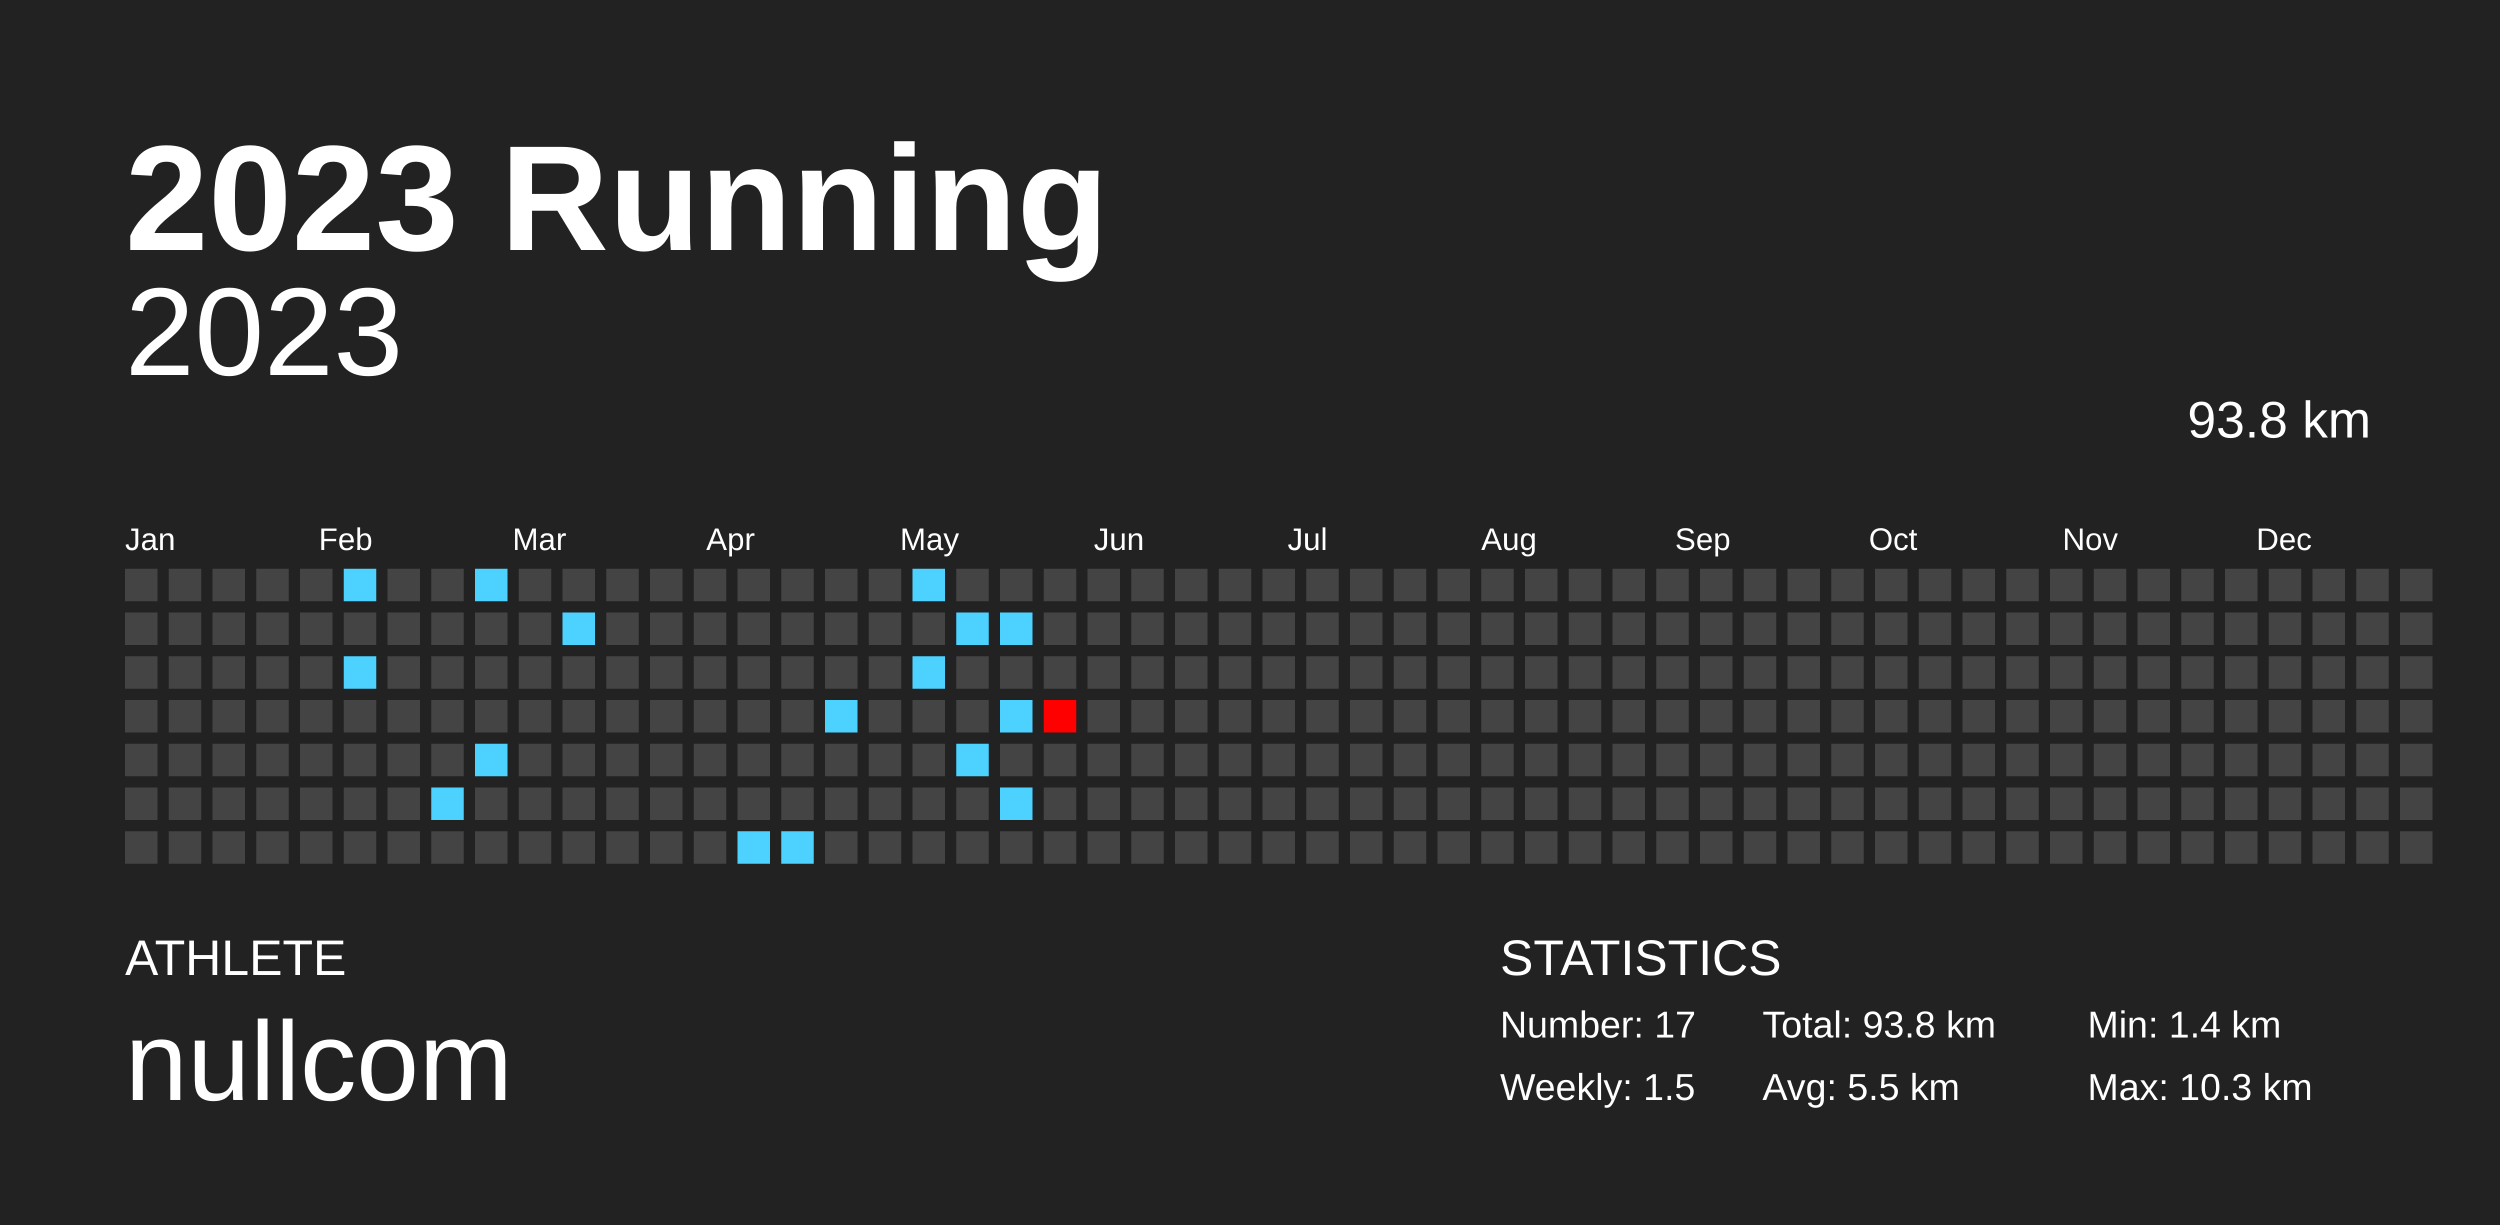
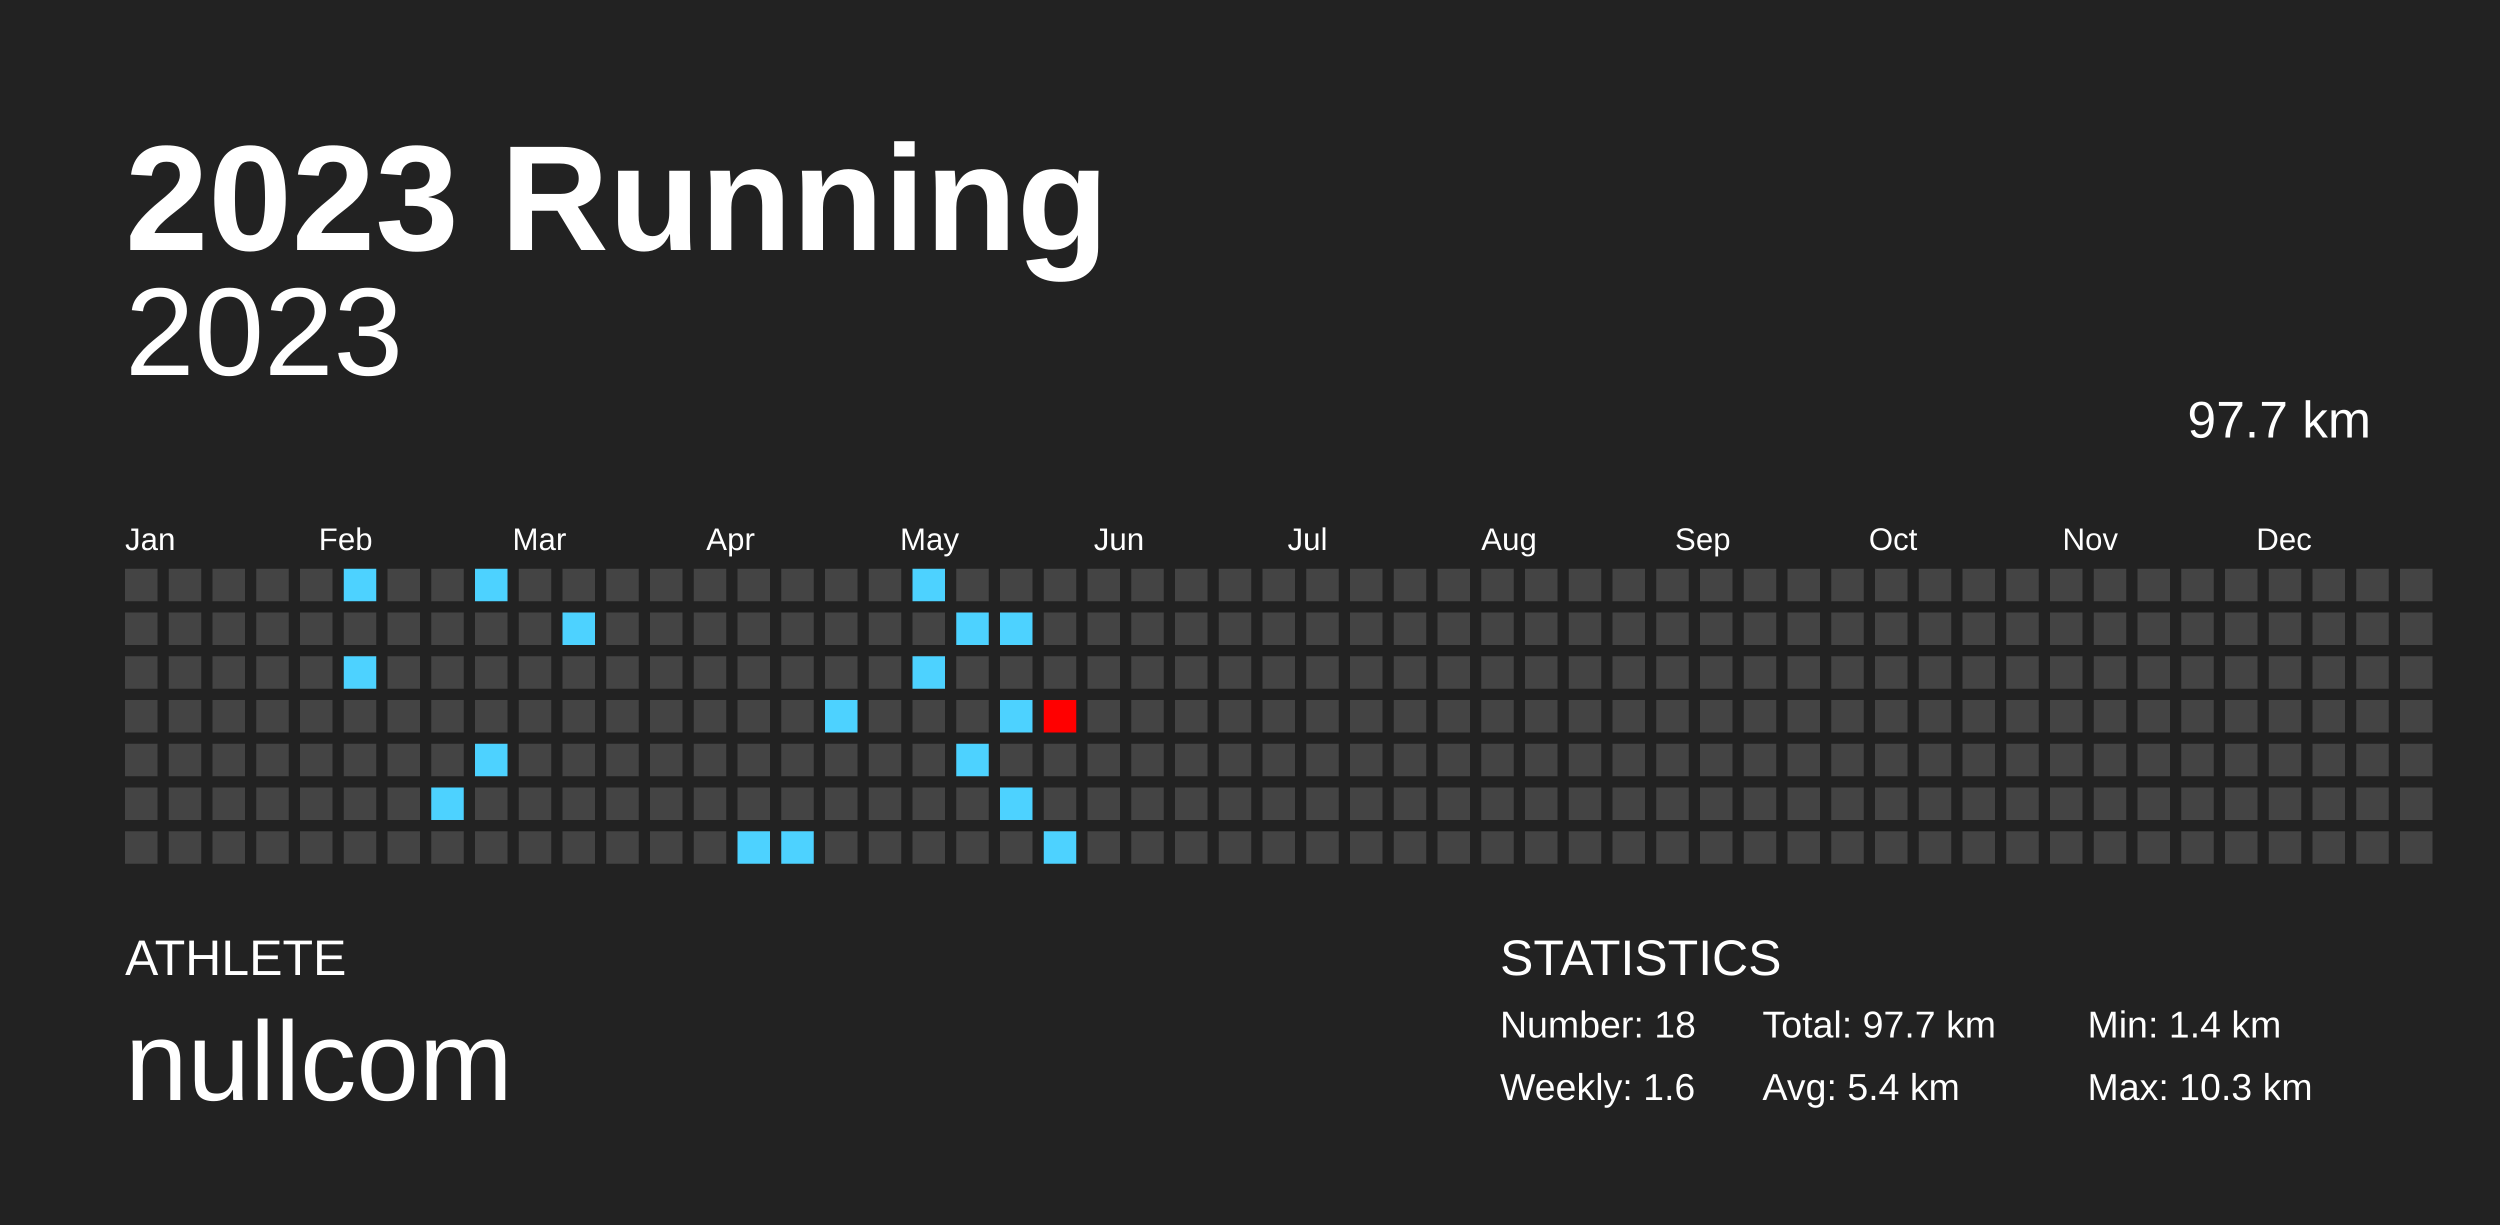
<svg xmlns="http://www.w3.org/2000/svg" baseProfile="full" height="98mm" version="1.1" viewBox="0,0,200,98" width="200mm">
  <defs />
  <rect fill="#222222" height="98" width="200" x="0" y="0" />
  <text fill="#FFFFFF" style="font-size:12px; font-family:Arial; font-weight:bold;" x="10" y="20">2023 Running</text>
  <text fill="#FFFFFF" style="font-size:4px; font-family:Arial" x="10" y="78">ATHLETE</text>
  <text fill="#FFFFFF" style="font-size:9px; font-family:Arial" x="10" y="88">nullcom</text>
  <text fill="#FFFFFF" style="font-size:4px; font-family:Arial" x="120" y="78">STATISTICS</text>
-   <text fill="#FFFFFF" style="font-size:3px; font-family:Arial" x="120" y="83">Number: 17</text>
-   <text fill="#FFFFFF" style="font-size:3px; font-family:Arial" x="120" y="88">Weekly: 1.5</text>
-   <text fill="#FFFFFF" style="font-size:3px; font-family:Arial" x="141" y="83">Total: 93.8 km</text>
-   <text fill="#FFFFFF" style="font-size:3px; font-family:Arial" x="141" y="88">Avg: 5.5 km</text>
+   <text fill="#FFFFFF" style="font-size:3px; font-family:Arial" x="120" y="83">Number: 18</text>
+   <text fill="#FFFFFF" style="font-size:3px; font-family:Arial" x="120" y="88">Weekly: 1.6</text>
+   <text fill="#FFFFFF" style="font-size:3px; font-family:Arial" x="141" y="83">Total: 97.7 km</text>
+   <text fill="#FFFFFF" style="font-size:3px; font-family:Arial" x="141" y="88">Avg: 5.4 km</text>
  <text fill="#FFFFFF" style="font-size:3px; font-family:Arial" x="167" y="83">Min: 1.4 km</text>
  <text fill="#FFFFFF" style="font-size:3px; font-family:Arial" x="167" y="88">Max: 10.3 km</text>
  <text alignment-baseline="hanging" fill="#FFFFFF" style="font-size:10.0px; font-family:Arial;" x="10" y="30">2023</text>
-   <text alignment-baseline="hanging" fill="#FFFFFF" style="font-size:4.125px; font-family:Arial;" x="175" y="35">93.8 km</text>
+   <text alignment-baseline="hanging" fill="#FFFFFF" style="font-size:4.125px; font-family:Arial;" x="175" y="35">97.7 km</text>
  <text fill="#FFFFFF" style="font-size:2.5px; font-family:Arial" x="10.0" y="44">Jan</text>
  <text fill="#FFFFFF" style="font-size:2.5px; font-family:Arial" x="25.5" y="44">Feb</text>
  <text fill="#FFFFFF" style="font-size:2.5px; font-family:Arial" x="41.0" y="44">Mar</text>
  <text fill="#FFFFFF" style="font-size:2.5px; font-family:Arial" x="56.5" y="44">Apr</text>
  <text fill="#FFFFFF" style="font-size:2.5px; font-family:Arial" x="72.0" y="44">May</text>
  <text fill="#FFFFFF" style="font-size:2.5px; font-family:Arial" x="87.5" y="44">Jun</text>
  <text fill="#FFFFFF" style="font-size:2.5px; font-family:Arial" x="103.0" y="44">Jul</text>
  <text fill="#FFFFFF" style="font-size:2.5px; font-family:Arial" x="118.5" y="44">Aug</text>
  <text fill="#FFFFFF" style="font-size:2.5px; font-family:Arial" x="134.0" y="44">Sep</text>
  <text fill="#FFFFFF" style="font-size:2.5px; font-family:Arial" x="149.5" y="44">Oct</text>
  <text fill="#FFFFFF" style="font-size:2.5px; font-family:Arial" x="165.0" y="44">Nov</text>
  <text fill="#FFFFFF" style="font-size:2.5px; font-family:Arial" x="180.5" y="44">Dec</text>
  <rect fill="#444444" height="2.6" width="2.6" x="10.0" y="45.5" />
  <rect fill="#444444" height="2.6" width="2.6" x="10.0" y="49.0" />
  <rect fill="#444444" height="2.6" width="2.6" x="10.0" y="52.5" />
  <rect fill="#444444" height="2.6" width="2.6" x="10.0" y="56.0" />
  <rect fill="#444444" height="2.6" width="2.6" x="10.0" y="59.5" />
  <rect fill="#444444" height="2.6" width="2.6" x="10.0" y="63.0" />
  <rect fill="#444444" height="2.6" width="2.6" x="10.0" y="66.5" />
  <rect fill="#444444" height="2.6" width="2.6" x="13.5" y="45.5" />
  <rect fill="#444444" height="2.6" width="2.6" x="13.5" y="49.0" />
  <rect fill="#444444" height="2.6" width="2.6" x="13.5" y="52.5" />
  <rect fill="#444444" height="2.6" width="2.6" x="13.5" y="56.0" />
  <rect fill="#444444" height="2.6" width="2.6" x="13.5" y="59.5" />
  <rect fill="#444444" height="2.6" width="2.6" x="13.5" y="63.0" />
  <rect fill="#444444" height="2.6" width="2.6" x="13.5" y="66.5" />
  <rect fill="#444444" height="2.6" width="2.6" x="17.0" y="45.5" />
  <rect fill="#444444" height="2.6" width="2.6" x="17.0" y="49.0" />
  <rect fill="#444444" height="2.6" width="2.6" x="17.0" y="52.5" />
  <rect fill="#444444" height="2.6" width="2.6" x="17.0" y="56.0" />
  <rect fill="#444444" height="2.6" width="2.6" x="17.0" y="59.5" />
  <rect fill="#444444" height="2.6" width="2.6" x="17.0" y="63.0" />
  <rect fill="#444444" height="2.6" width="2.6" x="17.0" y="66.5" />
  <rect fill="#444444" height="2.6" width="2.6" x="20.5" y="45.5" />
  <rect fill="#444444" height="2.6" width="2.6" x="20.5" y="49.0" />
  <rect fill="#444444" height="2.6" width="2.6" x="20.5" y="52.5" />
  <rect fill="#444444" height="2.6" width="2.6" x="20.5" y="56.0" />
  <rect fill="#444444" height="2.6" width="2.6" x="20.5" y="59.5" />
  <rect fill="#444444" height="2.6" width="2.6" x="20.5" y="63.0" />
  <rect fill="#444444" height="2.6" width="2.6" x="20.5" y="66.5" />
  <rect fill="#444444" height="2.6" width="2.6" x="24.0" y="45.5" />
  <rect fill="#444444" height="2.6" width="2.6" x="24.0" y="49.0" />
  <rect fill="#444444" height="2.6" width="2.6" x="24.0" y="52.5" />
  <rect fill="#444444" height="2.6" width="2.6" x="24.0" y="56.0" />
  <rect fill="#444444" height="2.6" width="2.6" x="24.0" y="59.5" />
  <rect fill="#444444" height="2.6" width="2.6" x="24.0" y="63.0" />
  <rect fill="#444444" height="2.6" width="2.6" x="24.0" y="66.5" />
  <rect fill="#4dd2ff" height="2.6" width="2.6" x="27.5" y="45.5" />
  <rect fill="#444444" height="2.6" width="2.6" x="27.5" y="49.0" />
  <rect fill="#4dd2ff" height="2.6" width="2.6" x="27.5" y="52.5" />
  <rect fill="#444444" height="2.6" width="2.6" x="27.5" y="56.0" />
  <rect fill="#444444" height="2.6" width="2.6" x="27.5" y="59.5" />
  <rect fill="#444444" height="2.6" width="2.6" x="27.5" y="63.0" />
  <rect fill="#444444" height="2.6" width="2.6" x="27.5" y="66.5" />
  <rect fill="#444444" height="2.6" width="2.6" x="31.0" y="45.5" />
  <rect fill="#444444" height="2.6" width="2.6" x="31.0" y="49.0" />
  <rect fill="#444444" height="2.6" width="2.6" x="31.0" y="52.5" />
  <rect fill="#444444" height="2.6" width="2.6" x="31.0" y="56.0" />
  <rect fill="#444444" height="2.6" width="2.6" x="31.0" y="59.5" />
  <rect fill="#444444" height="2.6" width="2.6" x="31.0" y="63.0" />
  <rect fill="#444444" height="2.6" width="2.6" x="31.0" y="66.5" />
  <rect fill="#444444" height="2.6" width="2.6" x="34.5" y="45.5" />
  <rect fill="#444444" height="2.6" width="2.6" x="34.5" y="49.0" />
  <rect fill="#444444" height="2.6" width="2.6" x="34.5" y="52.5" />
  <rect fill="#444444" height="2.6" width="2.6" x="34.5" y="56.0" />
  <rect fill="#444444" height="2.6" width="2.6" x="34.5" y="59.5" />
  <rect fill="#4dd2ff" height="2.6" width="2.6" x="34.5" y="63.0" />
  <rect fill="#444444" height="2.6" width="2.6" x="34.5" y="66.5" />
  <rect fill="#4dd2ff" height="2.6" width="2.6" x="38.0" y="45.5" />
  <rect fill="#444444" height="2.6" width="2.6" x="38.0" y="49.0" />
  <rect fill="#444444" height="2.6" width="2.6" x="38.0" y="52.5" />
  <rect fill="#444444" height="2.6" width="2.6" x="38.0" y="56.0" />
  <rect fill="#4dd2ff" height="2.6" width="2.6" x="38.0" y="59.5" />
  <rect fill="#444444" height="2.6" width="2.6" x="38.0" y="63.0" />
  <rect fill="#444444" height="2.6" width="2.6" x="38.0" y="66.5" />
  <rect fill="#444444" height="2.6" width="2.6" x="41.5" y="45.5" />
  <rect fill="#444444" height="2.6" width="2.6" x="41.5" y="49.0" />
  <rect fill="#444444" height="2.6" width="2.6" x="41.5" y="52.5" />
  <rect fill="#444444" height="2.6" width="2.6" x="41.5" y="56.0" />
  <rect fill="#444444" height="2.6" width="2.6" x="41.5" y="59.5" />
  <rect fill="#444444" height="2.6" width="2.6" x="41.5" y="63.0" />
  <rect fill="#444444" height="2.6" width="2.6" x="41.5" y="66.5" />
  <rect fill="#444444" height="2.6" width="2.6" x="45.0" y="45.5" />
  <rect fill="#4dd2ff" height="2.6" width="2.6" x="45.0" y="49.0" />
  <rect fill="#444444" height="2.6" width="2.6" x="45.0" y="52.5" />
  <rect fill="#444444" height="2.6" width="2.6" x="45.0" y="56.0" />
  <rect fill="#444444" height="2.6" width="2.6" x="45.0" y="59.5" />
  <rect fill="#444444" height="2.6" width="2.6" x="45.0" y="63.0" />
  <rect fill="#444444" height="2.6" width="2.6" x="45.0" y="66.5" />
  <rect fill="#444444" height="2.6" width="2.6" x="48.5" y="45.5" />
  <rect fill="#444444" height="2.6" width="2.6" x="48.5" y="49.0" />
  <rect fill="#444444" height="2.6" width="2.6" x="48.5" y="52.5" />
  <rect fill="#444444" height="2.6" width="2.6" x="48.5" y="56.0" />
  <rect fill="#444444" height="2.6" width="2.6" x="48.5" y="59.5" />
  <rect fill="#444444" height="2.6" width="2.6" x="48.5" y="63.0" />
  <rect fill="#444444" height="2.6" width="2.6" x="48.5" y="66.5" />
  <rect fill="#444444" height="2.6" width="2.6" x="52.0" y="45.5" />
  <rect fill="#444444" height="2.6" width="2.6" x="52.0" y="49.0" />
  <rect fill="#444444" height="2.6" width="2.6" x="52.0" y="52.5" />
  <rect fill="#444444" height="2.6" width="2.6" x="52.0" y="56.0" />
  <rect fill="#444444" height="2.6" width="2.6" x="52.0" y="59.5" />
  <rect fill="#444444" height="2.6" width="2.6" x="52.0" y="63.0" />
  <rect fill="#444444" height="2.6" width="2.6" x="52.0" y="66.5" />
  <rect fill="#444444" height="2.6" width="2.6" x="55.5" y="45.5" />
  <rect fill="#444444" height="2.6" width="2.6" x="55.5" y="49.0" />
  <rect fill="#444444" height="2.6" width="2.6" x="55.5" y="52.5" />
  <rect fill="#444444" height="2.6" width="2.6" x="55.5" y="56.0" />
  <rect fill="#444444" height="2.6" width="2.6" x="55.5" y="59.5" />
  <rect fill="#444444" height="2.6" width="2.6" x="55.5" y="63.0" />
  <rect fill="#444444" height="2.6" width="2.6" x="55.5" y="66.5" />
  <rect fill="#444444" height="2.6" width="2.6" x="59.0" y="45.5" />
  <rect fill="#444444" height="2.6" width="2.6" x="59.0" y="49.0" />
  <rect fill="#444444" height="2.6" width="2.6" x="59.0" y="52.5" />
  <rect fill="#444444" height="2.6" width="2.6" x="59.0" y="56.0" />
  <rect fill="#444444" height="2.6" width="2.6" x="59.0" y="59.5" />
  <rect fill="#444444" height="2.6" width="2.6" x="59.0" y="63.0" />
  <rect fill="#4dd2ff" height="2.6" width="2.6" x="59.0" y="66.5" />
  <rect fill="#444444" height="2.6" width="2.6" x="62.5" y="45.5" />
  <rect fill="#444444" height="2.6" width="2.6" x="62.5" y="49.0" />
  <rect fill="#444444" height="2.6" width="2.6" x="62.5" y="52.5" />
  <rect fill="#444444" height="2.6" width="2.6" x="62.5" y="56.0" />
  <rect fill="#444444" height="2.6" width="2.6" x="62.5" y="59.5" />
  <rect fill="#444444" height="2.6" width="2.6" x="62.5" y="63.0" />
  <rect fill="#4dd2ff" height="2.6" width="2.6" x="62.5" y="66.5" />
  <rect fill="#444444" height="2.6" width="2.6" x="66.0" y="45.5" />
  <rect fill="#444444" height="2.6" width="2.6" x="66.0" y="49.0" />
  <rect fill="#444444" height="2.6" width="2.6" x="66.0" y="52.5" />
  <rect fill="#4dd2ff" height="2.6" width="2.6" x="66.0" y="56.0" />
  <rect fill="#444444" height="2.6" width="2.6" x="66.0" y="59.5" />
  <rect fill="#444444" height="2.6" width="2.6" x="66.0" y="63.0" />
  <rect fill="#444444" height="2.6" width="2.6" x="66.0" y="66.5" />
  <rect fill="#444444" height="2.6" width="2.6" x="69.5" y="45.5" />
  <rect fill="#444444" height="2.6" width="2.6" x="69.5" y="49.0" />
  <rect fill="#444444" height="2.6" width="2.6" x="69.5" y="52.5" />
  <rect fill="#444444" height="2.6" width="2.6" x="69.5" y="56.0" />
  <rect fill="#444444" height="2.6" width="2.6" x="69.5" y="59.5" />
  <rect fill="#444444" height="2.6" width="2.6" x="69.5" y="63.0" />
  <rect fill="#444444" height="2.6" width="2.6" x="69.5" y="66.5" />
  <rect fill="#4dd2ff" height="2.6" width="2.6" x="73.0" y="45.5" />
  <rect fill="#444444" height="2.6" width="2.6" x="73.0" y="49.0" />
  <rect fill="#4dd2ff" height="2.6" width="2.6" x="73.0" y="52.5" />
  <rect fill="#444444" height="2.6" width="2.6" x="73.0" y="56.0" />
  <rect fill="#444444" height="2.6" width="2.6" x="73.0" y="59.5" />
  <rect fill="#444444" height="2.6" width="2.6" x="73.0" y="63.0" />
  <rect fill="#444444" height="2.6" width="2.6" x="73.0" y="66.5" />
  <rect fill="#444444" height="2.6" width="2.6" x="76.5" y="45.5" />
  <rect fill="#4dd2ff" height="2.6" width="2.6" x="76.5" y="49.0" />
  <rect fill="#444444" height="2.6" width="2.6" x="76.5" y="52.5" />
  <rect fill="#444444" height="2.6" width="2.6" x="76.5" y="56.0" />
  <rect fill="#4dd2ff" height="2.6" width="2.6" x="76.5" y="59.5" />
  <rect fill="#444444" height="2.6" width="2.6" x="76.5" y="63.0" />
  <rect fill="#444444" height="2.6" width="2.6" x="76.5" y="66.5" />
  <rect fill="#444444" height="2.6" width="2.6" x="80.0" y="45.5" />
  <rect fill="#4dd2ff" height="2.6" width="2.6" x="80.0" y="49.0" />
  <rect fill="#444444" height="2.6" width="2.6" x="80.0" y="52.5" />
  <rect fill="#4dd2ff" height="2.6" width="2.6" x="80.0" y="56.0" />
  <rect fill="#444444" height="2.6" width="2.6" x="80.0" y="59.5" />
  <rect fill="#4dd2ff" height="2.6" width="2.6" x="80.0" y="63.0" />
  <rect fill="#444444" height="2.6" width="2.6" x="80.0" y="66.5" />
  <rect fill="#444444" height="2.6" width="2.6" x="83.5" y="45.5" />
  <rect fill="#444444" height="2.6" width="2.6" x="83.5" y="49.0" />
  <rect fill="#444444" height="2.6" width="2.6" x="83.5" y="52.5" />
  <rect fill="#ff0000" height="2.6" width="2.6" x="83.5" y="56.0" />
  <rect fill="#444444" height="2.6" width="2.6" x="83.5" y="59.5" />
  <rect fill="#444444" height="2.6" width="2.6" x="83.5" y="63.0" />
-   <rect fill="#444444" height="2.6" width="2.6" x="83.5" y="66.5" />
+   <rect fill="#4dd2ff" height="2.6" width="2.6" x="83.5" y="66.5" />
  <rect fill="#444444" height="2.6" width="2.6" x="87.0" y="45.5" />
  <rect fill="#444444" height="2.6" width="2.6" x="87.0" y="49.0" />
  <rect fill="#444444" height="2.6" width="2.6" x="87.0" y="52.5" />
  <rect fill="#444444" height="2.6" width="2.6" x="87.0" y="56.0" />
  <rect fill="#444444" height="2.6" width="2.6" x="87.0" y="59.5" />
  <rect fill="#444444" height="2.6" width="2.6" x="87.0" y="63.0" />
  <rect fill="#444444" height="2.6" width="2.6" x="87.0" y="66.5" />
  <rect fill="#444444" height="2.6" width="2.6" x="90.5" y="45.5" />
  <rect fill="#444444" height="2.6" width="2.6" x="90.5" y="49.0" />
  <rect fill="#444444" height="2.6" width="2.6" x="90.5" y="52.5" />
  <rect fill="#444444" height="2.6" width="2.6" x="90.5" y="56.0" />
  <rect fill="#444444" height="2.6" width="2.6" x="90.5" y="59.5" />
  <rect fill="#444444" height="2.6" width="2.6" x="90.5" y="63.0" />
  <rect fill="#444444" height="2.6" width="2.6" x="90.5" y="66.5" />
  <rect fill="#444444" height="2.6" width="2.6" x="94.0" y="45.5" />
  <rect fill="#444444" height="2.6" width="2.6" x="94.0" y="49.0" />
  <rect fill="#444444" height="2.6" width="2.6" x="94.0" y="52.5" />
  <rect fill="#444444" height="2.6" width="2.6" x="94.0" y="56.0" />
  <rect fill="#444444" height="2.6" width="2.6" x="94.0" y="59.5" />
  <rect fill="#444444" height="2.6" width="2.6" x="94.0" y="63.0" />
  <rect fill="#444444" height="2.6" width="2.6" x="94.0" y="66.5" />
  <rect fill="#444444" height="2.6" width="2.6" x="97.5" y="45.5" />
  <rect fill="#444444" height="2.6" width="2.6" x="97.5" y="49.0" />
  <rect fill="#444444" height="2.6" width="2.6" x="97.5" y="52.5" />
  <rect fill="#444444" height="2.6" width="2.6" x="97.5" y="56.0" />
  <rect fill="#444444" height="2.6" width="2.6" x="97.5" y="59.5" />
  <rect fill="#444444" height="2.6" width="2.6" x="97.5" y="63.0" />
  <rect fill="#444444" height="2.6" width="2.6" x="97.5" y="66.5" />
  <rect fill="#444444" height="2.6" width="2.6" x="101.0" y="45.5" />
  <rect fill="#444444" height="2.6" width="2.6" x="101.0" y="49.0" />
  <rect fill="#444444" height="2.6" width="2.6" x="101.0" y="52.5" />
  <rect fill="#444444" height="2.6" width="2.6" x="101.0" y="56.0" />
  <rect fill="#444444" height="2.6" width="2.6" x="101.0" y="59.5" />
  <rect fill="#444444" height="2.6" width="2.6" x="101.0" y="63.0" />
  <rect fill="#444444" height="2.6" width="2.6" x="101.0" y="66.5" />
  <rect fill="#444444" height="2.6" width="2.6" x="104.5" y="45.5" />
  <rect fill="#444444" height="2.6" width="2.6" x="104.5" y="49.0" />
  <rect fill="#444444" height="2.6" width="2.6" x="104.5" y="52.5" />
  <rect fill="#444444" height="2.6" width="2.6" x="104.5" y="56.0" />
  <rect fill="#444444" height="2.6" width="2.6" x="104.5" y="59.5" />
  <rect fill="#444444" height="2.6" width="2.6" x="104.5" y="63.0" />
  <rect fill="#444444" height="2.6" width="2.6" x="104.5" y="66.5" />
  <rect fill="#444444" height="2.6" width="2.6" x="108.0" y="45.5" />
  <rect fill="#444444" height="2.6" width="2.6" x="108.0" y="49.0" />
  <rect fill="#444444" height="2.6" width="2.6" x="108.0" y="52.5" />
  <rect fill="#444444" height="2.6" width="2.6" x="108.0" y="56.0" />
  <rect fill="#444444" height="2.6" width="2.6" x="108.0" y="59.5" />
  <rect fill="#444444" height="2.6" width="2.6" x="108.0" y="63.0" />
  <rect fill="#444444" height="2.6" width="2.6" x="108.0" y="66.5" />
  <rect fill="#444444" height="2.6" width="2.6" x="111.5" y="45.5" />
  <rect fill="#444444" height="2.6" width="2.6" x="111.5" y="49.0" />
  <rect fill="#444444" height="2.6" width="2.6" x="111.5" y="52.5" />
  <rect fill="#444444" height="2.6" width="2.6" x="111.5" y="56.0" />
  <rect fill="#444444" height="2.6" width="2.6" x="111.5" y="59.5" />
  <rect fill="#444444" height="2.6" width="2.6" x="111.5" y="63.0" />
  <rect fill="#444444" height="2.6" width="2.6" x="111.5" y="66.5" />
  <rect fill="#444444" height="2.6" width="2.6" x="115.0" y="45.5" />
  <rect fill="#444444" height="2.6" width="2.6" x="115.0" y="49.0" />
  <rect fill="#444444" height="2.6" width="2.6" x="115.0" y="52.5" />
  <rect fill="#444444" height="2.6" width="2.6" x="115.0" y="56.0" />
  <rect fill="#444444" height="2.6" width="2.6" x="115.0" y="59.5" />
  <rect fill="#444444" height="2.6" width="2.6" x="115.0" y="63.0" />
  <rect fill="#444444" height="2.6" width="2.6" x="115.0" y="66.5" />
  <rect fill="#444444" height="2.6" width="2.6" x="118.5" y="45.5" />
  <rect fill="#444444" height="2.6" width="2.6" x="118.5" y="49.0" />
  <rect fill="#444444" height="2.6" width="2.6" x="118.5" y="52.5" />
  <rect fill="#444444" height="2.6" width="2.6" x="118.5" y="56.0" />
  <rect fill="#444444" height="2.6" width="2.6" x="118.5" y="59.5" />
  <rect fill="#444444" height="2.6" width="2.6" x="118.5" y="63.0" />
  <rect fill="#444444" height="2.6" width="2.6" x="118.5" y="66.5" />
  <rect fill="#444444" height="2.6" width="2.6" x="122.0" y="45.5" />
  <rect fill="#444444" height="2.6" width="2.6" x="122.0" y="49.0" />
  <rect fill="#444444" height="2.6" width="2.6" x="122.0" y="52.5" />
  <rect fill="#444444" height="2.6" width="2.6" x="122.0" y="56.0" />
  <rect fill="#444444" height="2.6" width="2.6" x="122.0" y="59.5" />
  <rect fill="#444444" height="2.6" width="2.6" x="122.0" y="63.0" />
  <rect fill="#444444" height="2.6" width="2.6" x="122.0" y="66.5" />
  <rect fill="#444444" height="2.6" width="2.6" x="125.5" y="45.5" />
  <rect fill="#444444" height="2.6" width="2.6" x="125.5" y="49.0" />
  <rect fill="#444444" height="2.6" width="2.6" x="125.5" y="52.5" />
  <rect fill="#444444" height="2.6" width="2.6" x="125.5" y="56.0" />
  <rect fill="#444444" height="2.6" width="2.6" x="125.5" y="59.5" />
  <rect fill="#444444" height="2.6" width="2.6" x="125.5" y="63.0" />
  <rect fill="#444444" height="2.6" width="2.6" x="125.5" y="66.5" />
  <rect fill="#444444" height="2.6" width="2.6" x="129.0" y="45.5" />
  <rect fill="#444444" height="2.6" width="2.6" x="129.0" y="49.0" />
  <rect fill="#444444" height="2.6" width="2.6" x="129.0" y="52.5" />
  <rect fill="#444444" height="2.6" width="2.6" x="129.0" y="56.0" />
  <rect fill="#444444" height="2.6" width="2.6" x="129.0" y="59.5" />
  <rect fill="#444444" height="2.6" width="2.6" x="129.0" y="63.0" />
  <rect fill="#444444" height="2.6" width="2.6" x="129.0" y="66.5" />
  <rect fill="#444444" height="2.6" width="2.6" x="132.5" y="45.5" />
  <rect fill="#444444" height="2.6" width="2.6" x="132.5" y="49.0" />
  <rect fill="#444444" height="2.6" width="2.6" x="132.5" y="52.5" />
  <rect fill="#444444" height="2.6" width="2.6" x="132.5" y="56.0" />
  <rect fill="#444444" height="2.6" width="2.6" x="132.5" y="59.5" />
  <rect fill="#444444" height="2.6" width="2.6" x="132.5" y="63.0" />
  <rect fill="#444444" height="2.6" width="2.6" x="132.5" y="66.5" />
  <rect fill="#444444" height="2.6" width="2.6" x="136.0" y="45.5" />
  <rect fill="#444444" height="2.6" width="2.6" x="136.0" y="49.0" />
  <rect fill="#444444" height="2.6" width="2.6" x="136.0" y="52.5" />
  <rect fill="#444444" height="2.6" width="2.6" x="136.0" y="56.0" />
  <rect fill="#444444" height="2.6" width="2.6" x="136.0" y="59.5" />
  <rect fill="#444444" height="2.6" width="2.6" x="136.0" y="63.0" />
  <rect fill="#444444" height="2.6" width="2.6" x="136.0" y="66.5" />
  <rect fill="#444444" height="2.6" width="2.6" x="139.5" y="45.5" />
  <rect fill="#444444" height="2.6" width="2.6" x="139.5" y="49.0" />
  <rect fill="#444444" height="2.6" width="2.6" x="139.5" y="52.5" />
  <rect fill="#444444" height="2.6" width="2.6" x="139.5" y="56.0" />
  <rect fill="#444444" height="2.6" width="2.6" x="139.5" y="59.5" />
  <rect fill="#444444" height="2.6" width="2.6" x="139.5" y="63.0" />
  <rect fill="#444444" height="2.6" width="2.6" x="139.5" y="66.5" />
  <rect fill="#444444" height="2.6" width="2.6" x="143.0" y="45.5" />
  <rect fill="#444444" height="2.6" width="2.6" x="143.0" y="49.0" />
  <rect fill="#444444" height="2.6" width="2.6" x="143.0" y="52.5" />
  <rect fill="#444444" height="2.6" width="2.6" x="143.0" y="56.0" />
  <rect fill="#444444" height="2.6" width="2.6" x="143.0" y="59.5" />
  <rect fill="#444444" height="2.6" width="2.6" x="143.0" y="63.0" />
  <rect fill="#444444" height="2.6" width="2.6" x="143.0" y="66.5" />
  <rect fill="#444444" height="2.6" width="2.6" x="146.5" y="45.5" />
  <rect fill="#444444" height="2.6" width="2.6" x="146.5" y="49.0" />
  <rect fill="#444444" height="2.6" width="2.6" x="146.5" y="52.5" />
  <rect fill="#444444" height="2.6" width="2.6" x="146.5" y="56.0" />
  <rect fill="#444444" height="2.6" width="2.6" x="146.5" y="59.5" />
  <rect fill="#444444" height="2.6" width="2.6" x="146.5" y="63.0" />
  <rect fill="#444444" height="2.6" width="2.6" x="146.5" y="66.5" />
  <rect fill="#444444" height="2.6" width="2.6" x="150.0" y="45.5" />
  <rect fill="#444444" height="2.6" width="2.6" x="150.0" y="49.0" />
  <rect fill="#444444" height="2.6" width="2.6" x="150.0" y="52.5" />
  <rect fill="#444444" height="2.6" width="2.6" x="150.0" y="56.0" />
  <rect fill="#444444" height="2.6" width="2.6" x="150.0" y="59.5" />
  <rect fill="#444444" height="2.6" width="2.6" x="150.0" y="63.0" />
  <rect fill="#444444" height="2.6" width="2.6" x="150.0" y="66.5" />
  <rect fill="#444444" height="2.6" width="2.6" x="153.5" y="45.5" />
  <rect fill="#444444" height="2.6" width="2.6" x="153.5" y="49.0" />
  <rect fill="#444444" height="2.6" width="2.6" x="153.5" y="52.5" />
  <rect fill="#444444" height="2.6" width="2.6" x="153.5" y="56.0" />
  <rect fill="#444444" height="2.6" width="2.6" x="153.5" y="59.5" />
  <rect fill="#444444" height="2.6" width="2.6" x="153.5" y="63.0" />
  <rect fill="#444444" height="2.6" width="2.6" x="153.5" y="66.5" />
  <rect fill="#444444" height="2.6" width="2.6" x="157.0" y="45.5" />
  <rect fill="#444444" height="2.6" width="2.6" x="157.0" y="49.0" />
  <rect fill="#444444" height="2.6" width="2.6" x="157.0" y="52.5" />
  <rect fill="#444444" height="2.6" width="2.6" x="157.0" y="56.0" />
  <rect fill="#444444" height="2.6" width="2.6" x="157.0" y="59.5" />
  <rect fill="#444444" height="2.6" width="2.6" x="157.0" y="63.0" />
  <rect fill="#444444" height="2.6" width="2.6" x="157.0" y="66.5" />
  <rect fill="#444444" height="2.6" width="2.6" x="160.5" y="45.5" />
  <rect fill="#444444" height="2.6" width="2.6" x="160.5" y="49.0" />
  <rect fill="#444444" height="2.6" width="2.6" x="160.5" y="52.5" />
  <rect fill="#444444" height="2.6" width="2.6" x="160.5" y="56.0" />
  <rect fill="#444444" height="2.6" width="2.6" x="160.5" y="59.5" />
  <rect fill="#444444" height="2.6" width="2.6" x="160.5" y="63.0" />
  <rect fill="#444444" height="2.6" width="2.6" x="160.5" y="66.5" />
  <rect fill="#444444" height="2.6" width="2.6" x="164.0" y="45.5" />
  <rect fill="#444444" height="2.6" width="2.6" x="164.0" y="49.0" />
  <rect fill="#444444" height="2.6" width="2.6" x="164.0" y="52.5" />
  <rect fill="#444444" height="2.6" width="2.6" x="164.0" y="56.0" />
  <rect fill="#444444" height="2.6" width="2.6" x="164.0" y="59.5" />
  <rect fill="#444444" height="2.6" width="2.6" x="164.0" y="63.0" />
  <rect fill="#444444" height="2.6" width="2.6" x="164.0" y="66.5" />
  <rect fill="#444444" height="2.6" width="2.6" x="167.5" y="45.5" />
  <rect fill="#444444" height="2.6" width="2.6" x="167.5" y="49.0" />
  <rect fill="#444444" height="2.6" width="2.6" x="167.5" y="52.5" />
  <rect fill="#444444" height="2.6" width="2.6" x="167.5" y="56.0" />
  <rect fill="#444444" height="2.6" width="2.6" x="167.5" y="59.5" />
  <rect fill="#444444" height="2.6" width="2.6" x="167.5" y="63.0" />
  <rect fill="#444444" height="2.6" width="2.6" x="167.5" y="66.5" />
  <rect fill="#444444" height="2.6" width="2.6" x="171.0" y="45.5" />
  <rect fill="#444444" height="2.6" width="2.6" x="171.0" y="49.0" />
  <rect fill="#444444" height="2.6" width="2.6" x="171.0" y="52.5" />
  <rect fill="#444444" height="2.6" width="2.6" x="171.0" y="56.0" />
  <rect fill="#444444" height="2.6" width="2.6" x="171.0" y="59.5" />
  <rect fill="#444444" height="2.6" width="2.6" x="171.0" y="63.0" />
  <rect fill="#444444" height="2.6" width="2.6" x="171.0" y="66.5" />
  <rect fill="#444444" height="2.6" width="2.6" x="174.5" y="45.5" />
  <rect fill="#444444" height="2.6" width="2.6" x="174.5" y="49.0" />
  <rect fill="#444444" height="2.6" width="2.6" x="174.5" y="52.5" />
  <rect fill="#444444" height="2.6" width="2.6" x="174.5" y="56.0" />
  <rect fill="#444444" height="2.6" width="2.6" x="174.5" y="59.5" />
  <rect fill="#444444" height="2.6" width="2.6" x="174.5" y="63.0" />
  <rect fill="#444444" height="2.6" width="2.6" x="174.5" y="66.5" />
  <rect fill="#444444" height="2.6" width="2.6" x="178.0" y="45.5" />
  <rect fill="#444444" height="2.6" width="2.6" x="178.0" y="49.0" />
  <rect fill="#444444" height="2.6" width="2.6" x="178.0" y="52.5" />
  <rect fill="#444444" height="2.6" width="2.6" x="178.0" y="56.0" />
  <rect fill="#444444" height="2.6" width="2.6" x="178.0" y="59.5" />
  <rect fill="#444444" height="2.6" width="2.6" x="178.0" y="63.0" />
  <rect fill="#444444" height="2.6" width="2.6" x="178.0" y="66.5" />
  <rect fill="#444444" height="2.6" width="2.6" x="181.5" y="45.5" />
  <rect fill="#444444" height="2.6" width="2.6" x="181.5" y="49.0" />
  <rect fill="#444444" height="2.6" width="2.6" x="181.5" y="52.5" />
  <rect fill="#444444" height="2.6" width="2.6" x="181.5" y="56.0" />
  <rect fill="#444444" height="2.6" width="2.6" x="181.5" y="59.5" />
  <rect fill="#444444" height="2.6" width="2.6" x="181.5" y="63.0" />
  <rect fill="#444444" height="2.6" width="2.6" x="181.5" y="66.5" />
  <rect fill="#444444" height="2.6" width="2.6" x="185.0" y="45.5" />
  <rect fill="#444444" height="2.6" width="2.6" x="185.0" y="49.0" />
  <rect fill="#444444" height="2.6" width="2.6" x="185.0" y="52.5" />
  <rect fill="#444444" height="2.6" width="2.6" x="185.0" y="56.0" />
  <rect fill="#444444" height="2.6" width="2.6" x="185.0" y="59.5" />
  <rect fill="#444444" height="2.6" width="2.6" x="185.0" y="63.0" />
  <rect fill="#444444" height="2.6" width="2.6" x="185.0" y="66.5" />
  <rect fill="#444444" height="2.6" width="2.6" x="188.5" y="45.5" />
  <rect fill="#444444" height="2.6" width="2.6" x="188.5" y="49.0" />
  <rect fill="#444444" height="2.6" width="2.6" x="188.5" y="52.5" />
  <rect fill="#444444" height="2.6" width="2.6" x="188.5" y="56.0" />
  <rect fill="#444444" height="2.6" width="2.6" x="188.5" y="59.5" />
  <rect fill="#444444" height="2.6" width="2.6" x="188.5" y="63.0" />
  <rect fill="#444444" height="2.6" width="2.6" x="188.5" y="66.5" />
  <rect fill="#444444" height="2.6" width="2.6" x="192.0" y="45.5" />
  <rect fill="#444444" height="2.6" width="2.6" x="192.0" y="49.0" />
  <rect fill="#444444" height="2.6" width="2.6" x="192.0" y="52.5" />
  <rect fill="#444444" height="2.6" width="2.6" x="192.0" y="56.0" />
  <rect fill="#444444" height="2.6" width="2.6" x="192.0" y="59.5" />
  <rect fill="#444444" height="2.6" width="2.6" x="192.0" y="63.0" />
  <rect fill="#444444" height="2.6" width="2.6" x="192.0" y="66.5" />
</svg>
